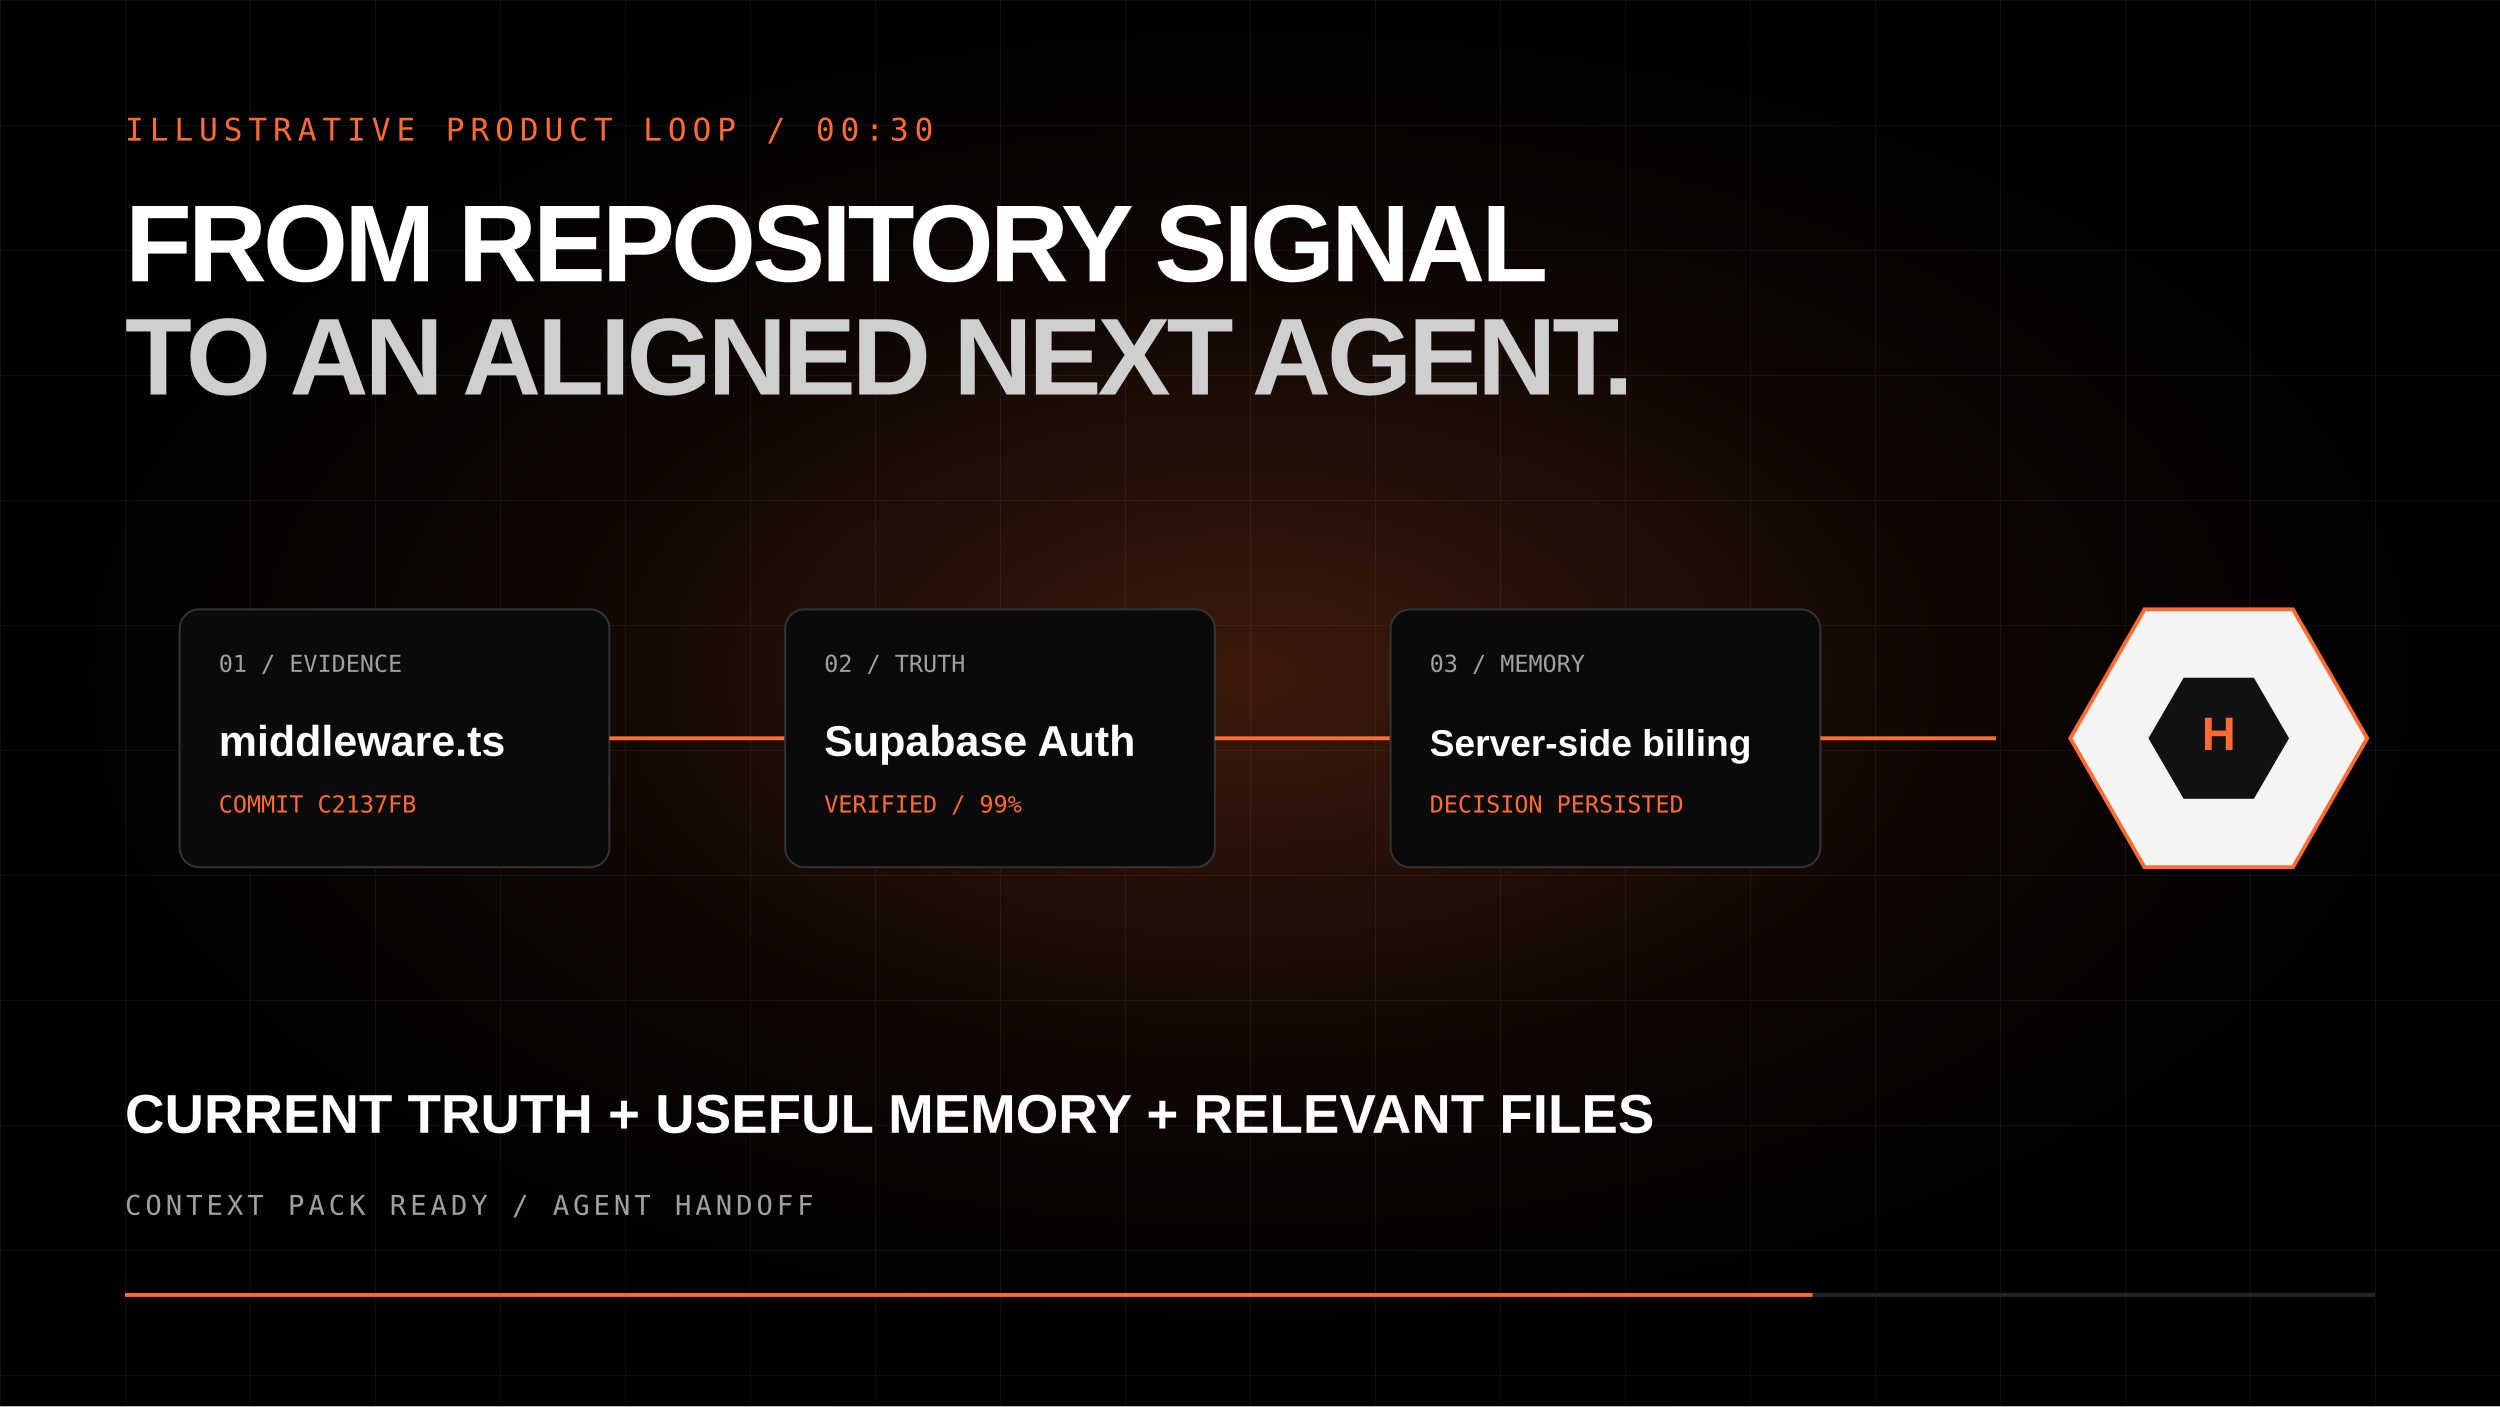
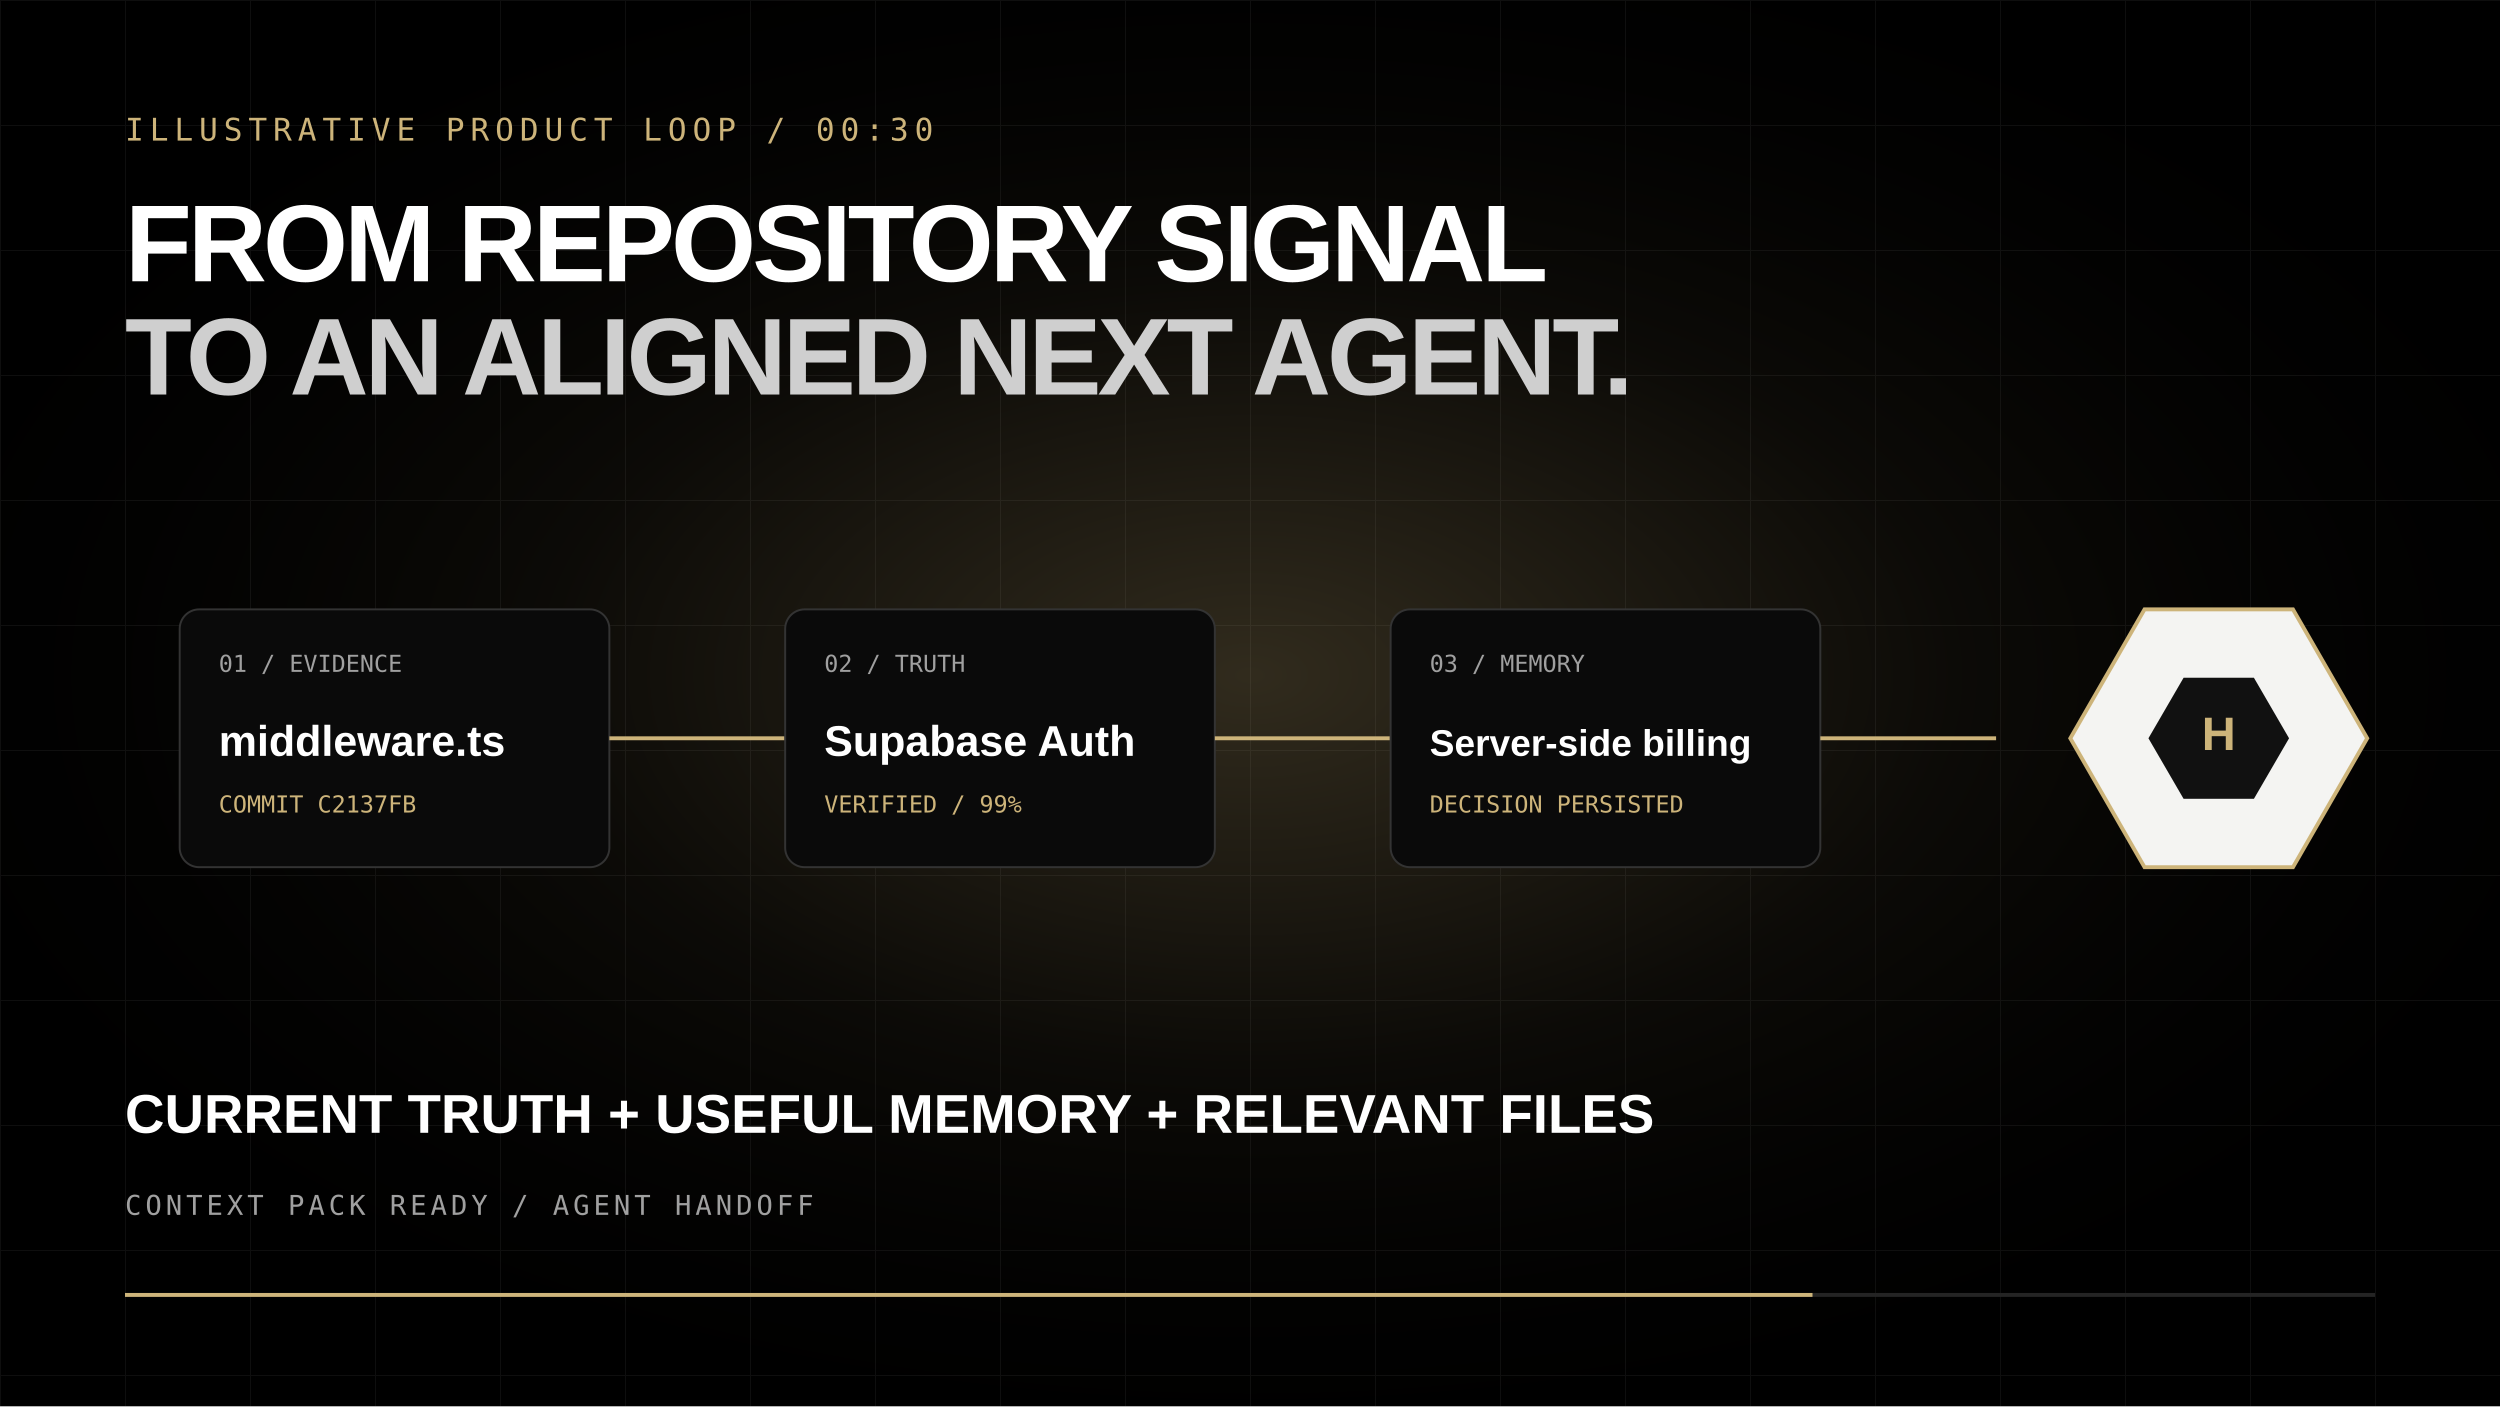
<svg xmlns="http://www.w3.org/2000/svg" width="1280" height="720" viewBox="0 0 1280 720" role="img" aria-labelledby="title description">
  <defs>
    <radialGradient id="glow" cx="50%" cy="48%" r="58%">
-       <stop offset="0" stop-color="#ff6b35" stop-opacity=".24" />
-       <stop offset=".48" stop-color="#ff6b35" stop-opacity=".06" />
+       <stop offset="0" stop-color="#cdb47a" stop-opacity=".24" />
+       <stop offset=".48" stop-color="#cdb47a" stop-opacity=".06" />
      <stop offset="1" stop-color="#000" stop-opacity="0" />
    </radialGradient>
    <pattern id="grid" width="64" height="64" patternUnits="userSpaceOnUse">
      <path d="M64 0H0V64" fill="none" stroke="#fff" stroke-opacity=".055" />
    </pattern>
  </defs>
  <rect width="1280" height="720" fill="#000" />
  <rect width="1280" height="720" fill="url(#grid)" />
  <rect width="1280" height="720" fill="url(#glow)" />
-   <text x="64" y="72" fill="#ff6b35" font-family="monospace" font-size="16" letter-spacing="3">ILLUSTRATIVE PRODUCT LOOP / 00:30</text>
+   <text x="64" y="72" fill="#cdb47a" font-family="monospace" font-size="16" letter-spacing="3">ILLUSTRATIVE PRODUCT LOOP / 00:30</text>
  <text x="64" y="144" fill="#fff" font-family="Arial, sans-serif" font-size="56" font-weight="700" letter-spacing="-2">FROM REPOSITORY SIGNAL</text>
  <text x="64" y="202" fill="#cfcfcf" font-family="Arial, sans-serif" font-size="56" font-weight="700" letter-spacing="-2">TO AN ALIGNED NEXT AGENT.</text>
  <g transform="translate(92 312)">
    <rect width="220" height="132" rx="10" fill="#0a0a0a" stroke="#333" />
    <text x="20" y="32" fill="#a0a0a0" font-family="monospace" font-size="12">01 / EVIDENCE</text>
    <text x="20" y="75" fill="#fff" font-family="Arial, sans-serif" font-size="22" font-weight="700">middleware.ts</text>
-     <text x="20" y="104" fill="#ff6b35" font-family="monospace" font-size="12">COMMIT C2137FB</text>
+     <text x="20" y="104" fill="#cdb47a" font-family="monospace" font-size="12">COMMIT C2137FB</text>
  </g>
-   <path d="M312 378H402" stroke="#ff6b35" stroke-width="2" />
+   <path d="M312 378H402" stroke="#cdb47a" stroke-width="2" />
  <g transform="translate(402 312)">
    <rect width="220" height="132" rx="10" fill="#0a0a0a" stroke="#333" />
    <text x="20" y="32" fill="#a0a0a0" font-family="monospace" font-size="12">02 / TRUTH</text>
    <text x="20" y="75" fill="#fff" font-family="Arial, sans-serif" font-size="22" font-weight="700">Supabase Auth</text>
-     <text x="20" y="104" fill="#ff6b35" font-family="monospace" font-size="12">VERIFIED / 99%</text>
+     <text x="20" y="104" fill="#cdb47a" font-family="monospace" font-size="12">VERIFIED / 99%</text>
  </g>
-   <path d="M622 378H712" stroke="#ff6b35" stroke-width="2" />
+   <path d="M622 378H712" stroke="#cdb47a" stroke-width="2" />
  <g transform="translate(712 312)">
    <rect width="220" height="132" rx="10" fill="#0a0a0a" stroke="#333" />
    <text x="20" y="32" fill="#a0a0a0" font-family="monospace" font-size="12">03 / MEMORY</text>
    <text x="20" y="75" fill="#fff" font-family="Arial, sans-serif" font-size="19" font-weight="700">Server-side billing</text>
-     <text x="20" y="104" fill="#ff6b35" font-family="monospace" font-size="12">DECISION PERSISTED</text>
+     <text x="20" y="104" fill="#cdb47a" font-family="monospace" font-size="12">DECISION PERSISTED</text>
  </g>
-   <path d="M932 378H1022" stroke="#ff6b35" stroke-width="2" />
+   <path d="M932 378H1022" stroke="#cdb47a" stroke-width="2" />
  <g transform="translate(1022 312)">
-     <path d="M76 0h76l38 66-38 66H76L38 66z" fill="#f4f4f2" stroke="#ff6b35" stroke-width="2" />
+     <path d="M76 0h76l38 66-38 66H76L38 66z" fill="#f4f4f2" stroke="#cdb47a" stroke-width="2" />
    <path d="M96 35h36l18 31-18 31H96L78 66z" fill="#111" />
-     <text x="114" y="72" text-anchor="middle" fill="#ff6b35" font-family="Arial, sans-serif" font-size="24" font-weight="700">H</text>
+     <text x="114" y="72" text-anchor="middle" fill="#cdb47a" font-family="Arial, sans-serif" font-size="24" font-weight="700">H</text>
  </g>
  <text x="64" y="580" fill="#fff" font-family="Arial, sans-serif" font-size="28" font-weight="700">CURRENT TRUTH + USEFUL MEMORY + RELEVANT FILES</text>
  <text x="64" y="622" fill="#a0a0a0" font-family="monospace" font-size="14" letter-spacing="2">CONTEXT PACK READY / AGENT HANDOFF</text>
  <rect x="64" y="662" width="1152" height="2" fill="#242424" />
-   <rect x="64" y="662" width="864" height="2" fill="#ff6b35" />
+   <rect x="64" y="662" width="864" height="2" fill="#cdb47a" />
</svg>
